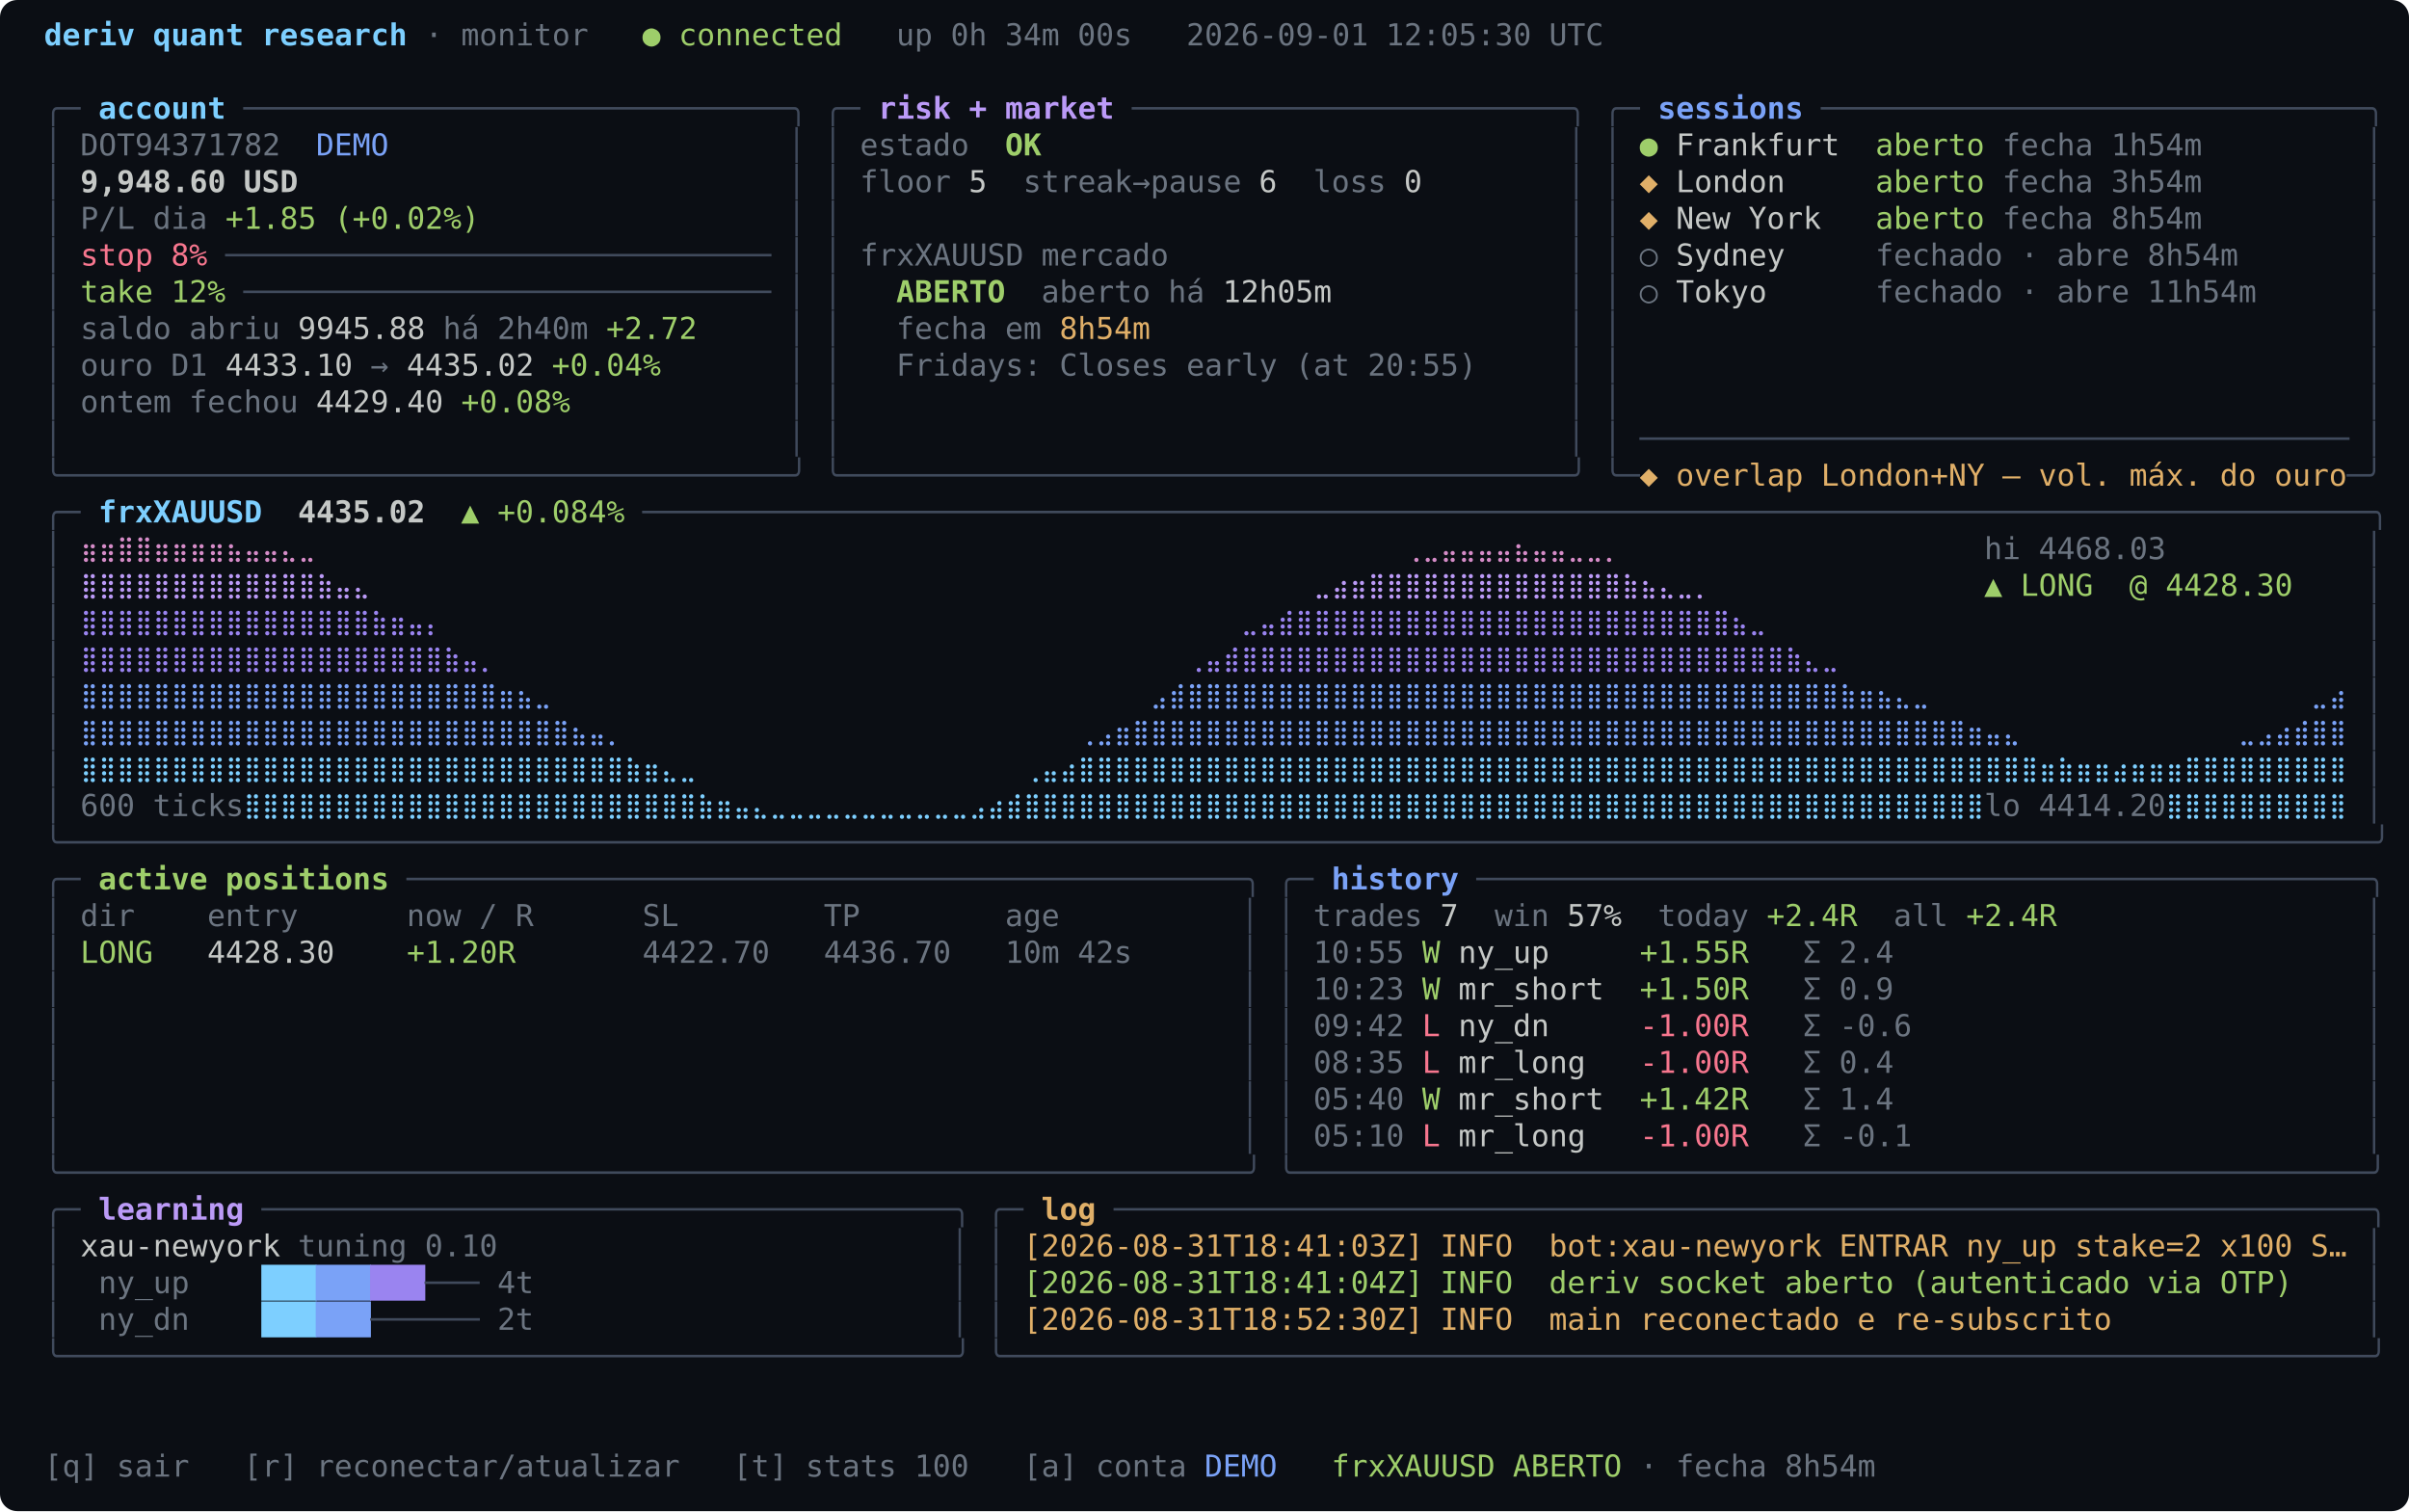
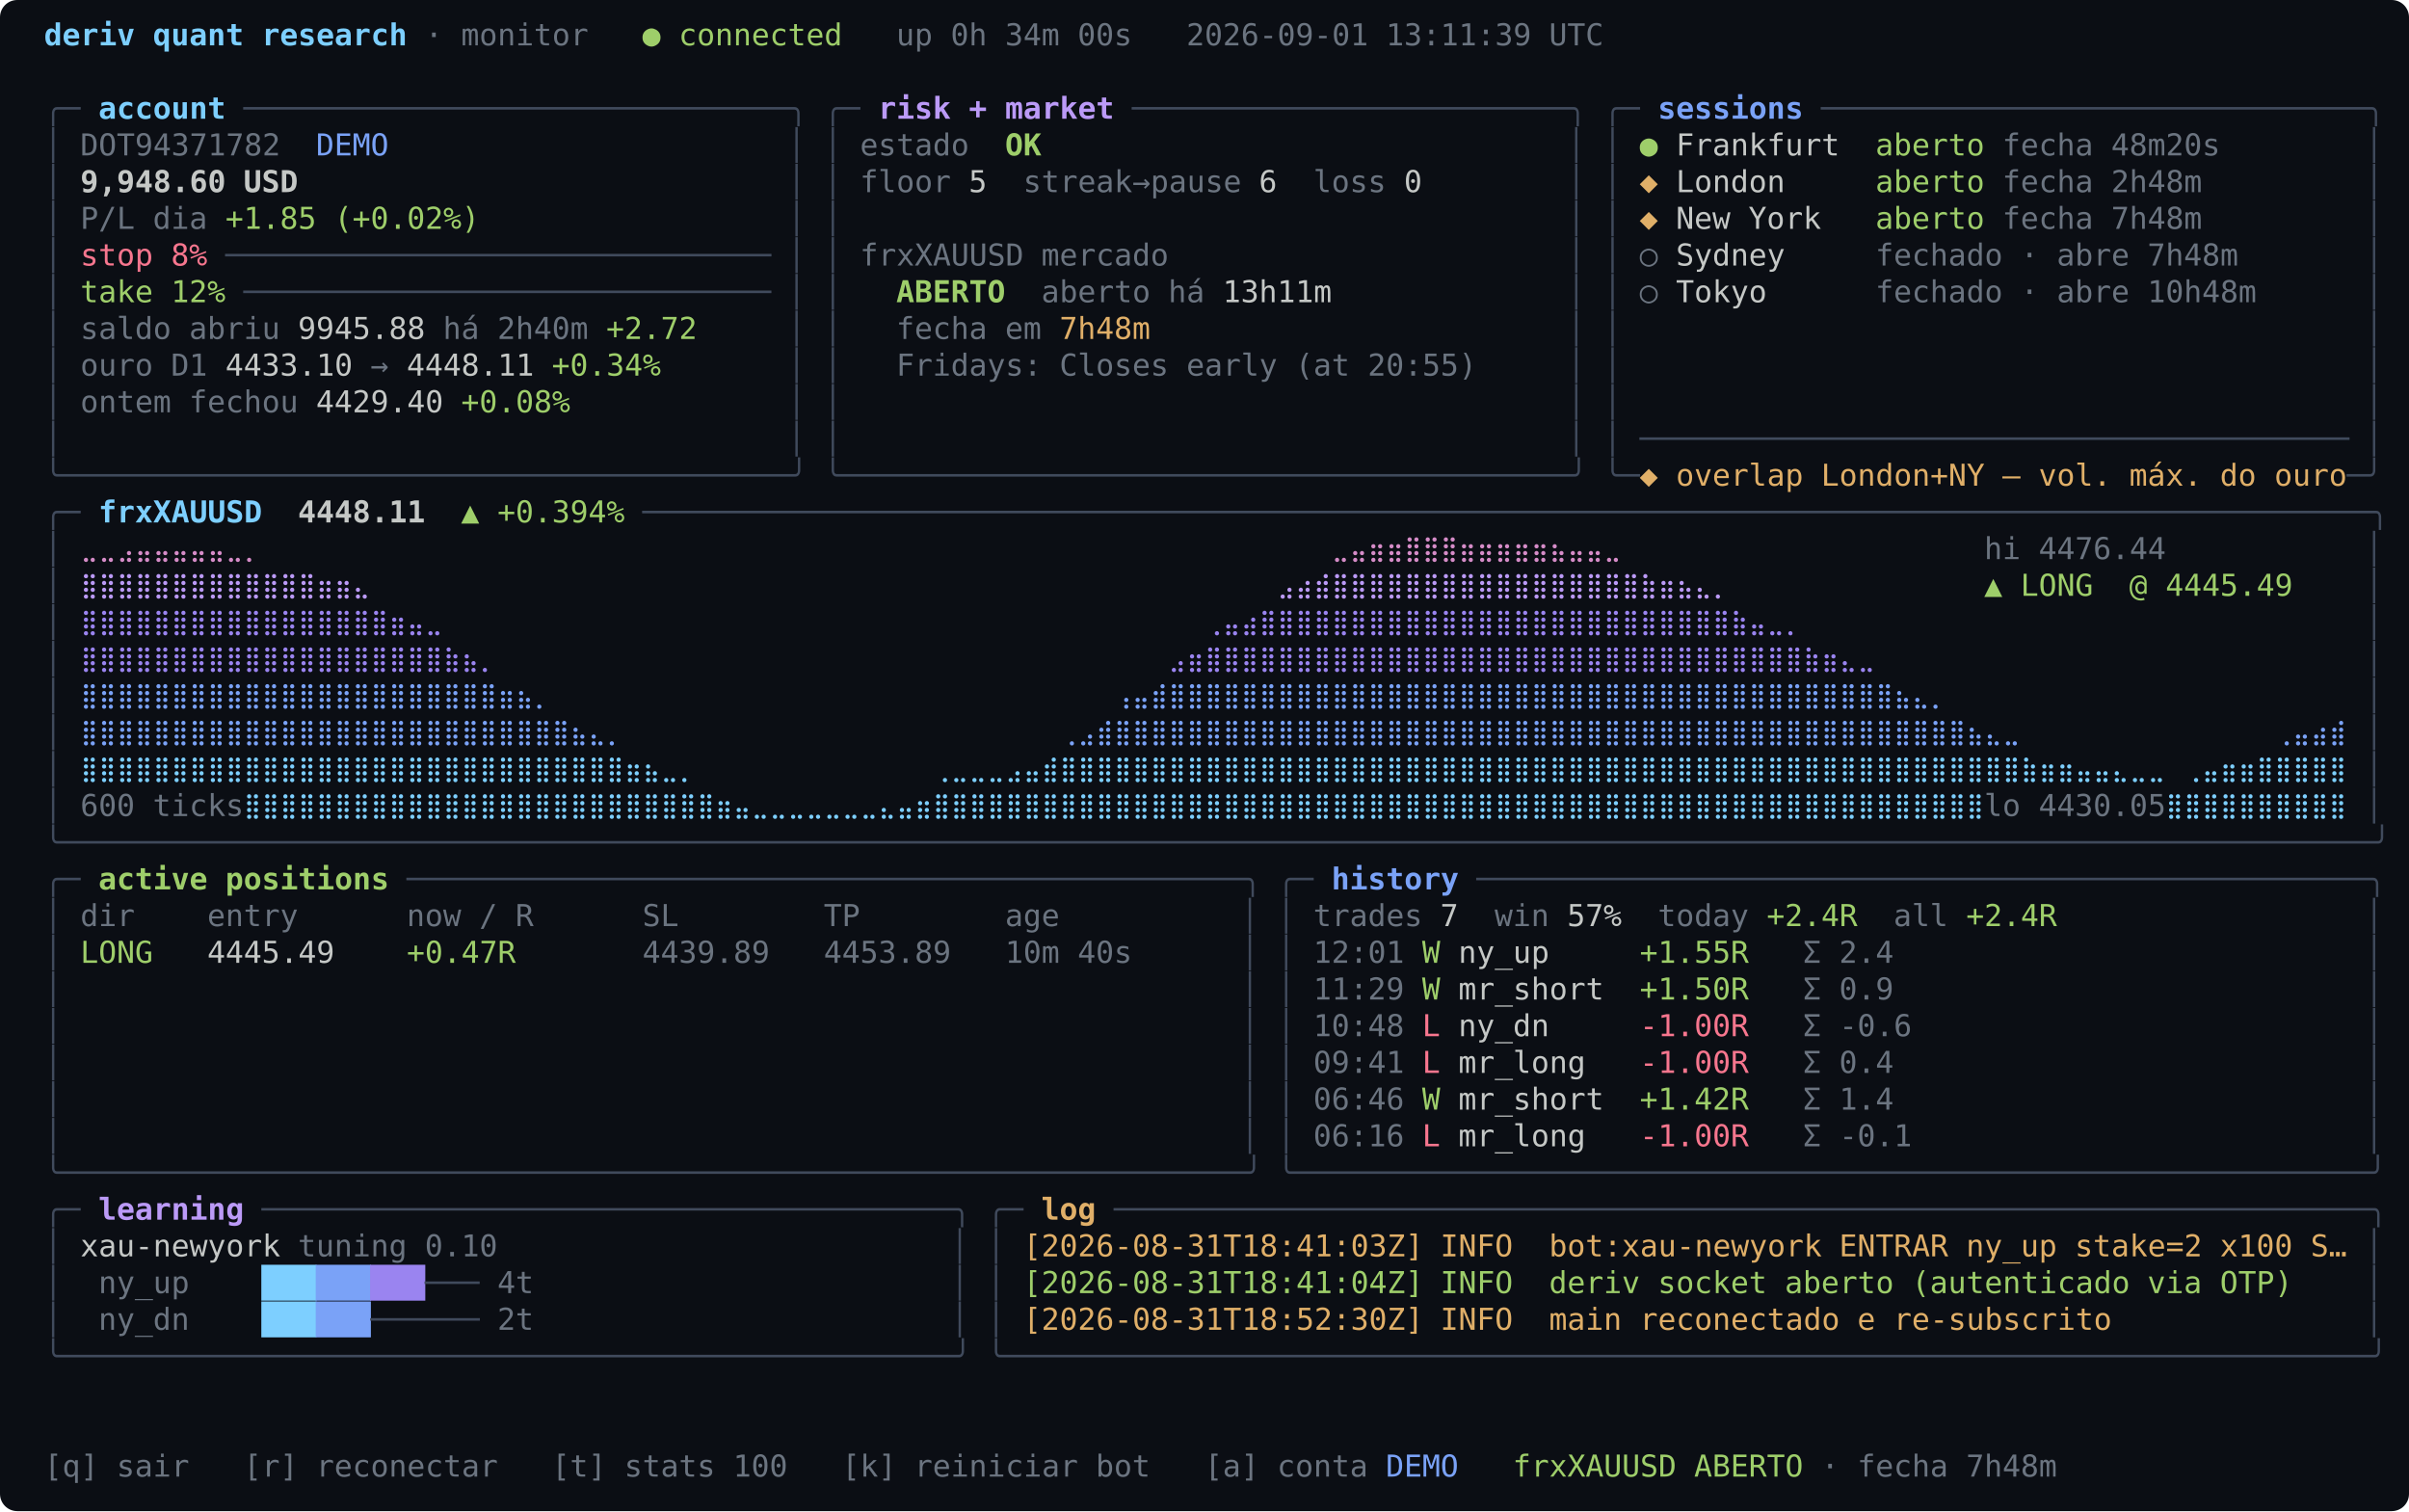
<svg xmlns="http://www.w3.org/2000/svg" width="1116" height="700" viewBox="0 0 1116 700" font-family="ui-monospace, SFMono-Regular, Menlo, Consolas, monospace" font-size="14">
  <rect width="1116" height="700" rx="8" fill="#0b0e14" />
  <g transform="translate(12,8)" xml:space="preserve">
    <text x="8.4" y="13.0" fill="#7dcfff" font-weight="600">deriv</text>
    <text x="58.8" y="13.0" fill="#7dcfff" font-weight="600">quant</text>
    <text x="109.2" y="13.0" fill="#7dcfff" font-weight="600">research</text>
    <text x="184.8" y="13.0" fill="#6b7480">·</text>
    <text x="201.6" y="13.0" fill="#6b7480">monitor</text>
    <text x="285.6" y="13.0" fill="#9ece6a">●</text>
    <text x="302.4" y="13.0" fill="#9ece6a">connected</text>
    <text x="403.2" y="13.0" fill="#6b7480">up</text>
    <text x="428.4" y="13.0" fill="#6b7480">0h</text>
    <text x="453.6" y="13.0" fill="#6b7480">34m</text>
    <text x="487.2" y="13.0" fill="#6b7480">00s</text>
    <text x="537.6" y="13.0" fill="#6b7480">2026-09-01</text>
-     <text x="630.0" y="13.0" fill="#6b7480">12:05:30</text>
+     <text x="630.0" y="13.0" fill="#6b7480">13:11:39</text>
    <text x="705.6" y="13.0" fill="#6b7480">UTC</text>
    <text x="8.4" y="47.0" fill="#404a5c">╭─</text>
    <text x="33.6" y="47.0" fill="#7dcfff" font-weight="600">account</text>
    <text x="100.8" y="47.0" fill="#404a5c">──────────────────────────────╮</text>
    <text x="369.6" y="47.0" fill="#404a5c">╭─</text>
    <text x="394.8" y="47.0" fill="#bb9af7" font-weight="600">risk</text>
    <text x="436.8" y="47.0" fill="#bb9af7" font-weight="600">+</text>
    <text x="453.6" y="47.0" fill="#bb9af7" font-weight="600">market</text>
    <text x="512.4" y="47.0" fill="#404a5c">────────────────────────╮</text>
    <text x="730.8" y="47.0" fill="#404a5c">╭─</text>
    <text x="756.0" y="47.0" fill="#7aa2f7" font-weight="600">sessions</text>
    <text x="831.6" y="47.0" fill="#404a5c">──────────────────────────────╮</text>
    <text x="8.4" y="64.0" fill="#404a5c">│</text>
    <text x="25.2" y="64.0" fill="#6b7480">DOT94371782</text>
    <text x="134.4" y="64.0" fill="#7aa2f7">DEMO</text>
    <text x="352.8" y="64.0" fill="#404a5c">│</text>
    <text x="369.6" y="64.0" fill="#404a5c">│</text>
    <text x="386.4" y="64.0" fill="#6b7480">estado</text>
    <text x="453.6" y="64.0" fill="#9ece6a" font-weight="600">OK</text>
    <text x="714.0" y="64.0" fill="#404a5c">│</text>
    <text x="730.8" y="64.0" fill="#404a5c">│</text>
    <text x="747.6" y="64.0" fill="#9ece6a">●</text>
    <text x="764.4" y="64.0" fill="#c5c8c6">Frankfurt</text>
    <text x="856.8" y="64.0" fill="#9ece6a">aberto</text>
    <text x="915.6" y="64.0" fill="#6b7480">fecha</text>
-     <text x="966.0" y="64.0" fill="#6b7480">1h54m</text>
+     <text x="966.0" y="64.0" fill="#6b7480">48m20s</text>
    <text x="1083.6" y="64.0" fill="#404a5c">│</text>
    <text x="8.4" y="81.0" fill="#404a5c">│</text>
    <text x="25.2" y="81.0" fill="#c5c8c6" font-weight="600">9,948.60</text>
    <text x="100.8" y="81.0" fill="#c5c8c6" font-weight="600">USD</text>
    <text x="352.8" y="81.0" fill="#404a5c">│</text>
    <text x="369.6" y="81.0" fill="#404a5c">│</text>
    <text x="386.4" y="81.0" fill="#6b7480">floor</text>
    <text x="436.8" y="81.0" fill="#c5c8c6">5</text>
    <text x="462.0" y="81.0" fill="#6b7480">streak→pause</text>
    <text x="571.2" y="81.0" fill="#c5c8c6">6</text>
    <text x="596.4" y="81.0" fill="#6b7480">loss</text>
    <text x="638.4" y="81.0" fill="#c5c8c6">0</text>
    <text x="714.0" y="81.0" fill="#404a5c">│</text>
    <text x="730.8" y="81.0" fill="#404a5c">│</text>
    <text x="747.6" y="81.0" fill="#e0af68">◆</text>
    <text x="764.4" y="81.0" fill="#c5c8c6">London</text>
    <text x="856.8" y="81.0" fill="#9ece6a">aberto</text>
    <text x="915.6" y="81.0" fill="#6b7480">fecha</text>
-     <text x="966.0" y="81.0" fill="#6b7480">3h54m</text>
+     <text x="966.0" y="81.0" fill="#6b7480">2h48m</text>
    <text x="1083.6" y="81.0" fill="#404a5c">│</text>
    <text x="8.4" y="98.0" fill="#404a5c">│</text>
    <text x="25.2" y="98.0" fill="#6b7480">P/L</text>
    <text x="58.8" y="98.0" fill="#6b7480">dia</text>
    <text x="92.4" y="98.0" fill="#9ece6a">+1.85</text>
    <text x="142.8" y="98.0" fill="#9ece6a">(+0.02%)</text>
    <text x="352.8" y="98.0" fill="#404a5c">│</text>
    <text x="369.6" y="98.0" fill="#404a5c">│</text>
    <text x="714.0" y="98.0" fill="#404a5c">│</text>
    <text x="730.8" y="98.0" fill="#404a5c">│</text>
    <text x="747.6" y="98.0" fill="#e0af68">◆</text>
    <text x="764.4" y="98.0" fill="#c5c8c6">New</text>
    <text x="798.0" y="98.0" fill="#c5c8c6">York</text>
    <text x="856.8" y="98.0" fill="#9ece6a">aberto</text>
    <text x="915.6" y="98.0" fill="#6b7480">fecha</text>
-     <text x="966.0" y="98.0" fill="#6b7480">8h54m</text>
+     <text x="966.0" y="98.0" fill="#6b7480">7h48m</text>
    <text x="1083.6" y="98.0" fill="#404a5c">│</text>
    <text x="8.4" y="115.0" fill="#404a5c">│</text>
    <text x="25.2" y="115.0" fill="#f7768e">stop</text>
    <text x="67.2" y="115.0" fill="#f7768e">8%</text>
    <text x="92.4" y="115.0" fill="#404a5c">──────────────────────────────</text>
    <text x="352.8" y="115.0" fill="#404a5c">│</text>
    <text x="369.6" y="115.0" fill="#404a5c">│</text>
    <text x="386.4" y="115.0" fill="#6b7480">frxXAUUSD</text>
    <text x="470.4" y="115.0" fill="#6b7480">mercado</text>
    <text x="714.0" y="115.0" fill="#404a5c">│</text>
    <text x="730.8" y="115.0" fill="#404a5c">│</text>
    <text x="747.6" y="115.0" fill="#6b7480">○</text>
    <text x="764.4" y="115.0" fill="#c5c8c6">Sydney</text>
    <text x="856.8" y="115.0" fill="#6b7480">fechado</text>
    <text x="924.0" y="115.0" fill="#6b7480">·</text>
    <text x="940.8" y="115.0" fill="#6b7480">abre</text>
-     <text x="982.8" y="115.0" fill="#6b7480">8h54m</text>
+     <text x="982.8" y="115.0" fill="#6b7480">7h48m</text>
    <text x="1083.6" y="115.0" fill="#404a5c">│</text>
    <text x="8.4" y="132.0" fill="#404a5c">│</text>
    <text x="25.2" y="132.0" fill="#9ece6a">take</text>
    <text x="67.2" y="132.0" fill="#9ece6a">12%</text>
    <text x="100.8" y="132.0" fill="#404a5c">─────────────────────────────</text>
    <text x="352.8" y="132.0" fill="#404a5c">│</text>
    <text x="369.6" y="132.0" fill="#404a5c">│</text>
    <text x="403.2" y="132.0" fill="#9ece6a" font-weight="600">ABERTO</text>
    <text x="470.4" y="132.0" fill="#6b7480">aberto</text>
    <text x="529.2" y="132.0" fill="#6b7480">há</text>
-     <text x="554.4" y="132.0" fill="#c5c8c6">12h05m</text>
+     <text x="554.4" y="132.0" fill="#c5c8c6">13h11m</text>
    <text x="714.0" y="132.0" fill="#404a5c">│</text>
    <text x="730.8" y="132.0" fill="#404a5c">│</text>
    <text x="747.6" y="132.0" fill="#6b7480">○</text>
    <text x="764.4" y="132.0" fill="#c5c8c6">Tokyo</text>
    <text x="856.8" y="132.0" fill="#6b7480">fechado</text>
    <text x="924.0" y="132.0" fill="#6b7480">·</text>
    <text x="940.8" y="132.0" fill="#6b7480">abre</text>
-     <text x="982.8" y="132.0" fill="#6b7480">11h54m</text>
+     <text x="982.8" y="132.0" fill="#6b7480">10h48m</text>
    <text x="1083.6" y="132.0" fill="#404a5c">│</text>
    <text x="8.4" y="149.0" fill="#404a5c">│</text>
    <text x="25.2" y="149.0" fill="#6b7480">saldo</text>
    <text x="75.6" y="149.0" fill="#6b7480">abriu</text>
    <text x="126.0" y="149.0" fill="#c5c8c6">9945.88</text>
    <text x="193.2" y="149.0" fill="#6b7480">há</text>
    <text x="218.4" y="149.0" fill="#6b7480">2h40m</text>
    <text x="268.8" y="149.0" fill="#9ece6a">+2.72</text>
    <text x="352.8" y="149.0" fill="#404a5c">│</text>
    <text x="369.6" y="149.0" fill="#404a5c">│</text>
    <text x="403.2" y="149.0" fill="#6b7480">fecha</text>
    <text x="453.6" y="149.0" fill="#6b7480">em</text>
-     <text x="478.8" y="149.0" fill="#e0af68">8h54m</text>
+     <text x="478.8" y="149.0" fill="#e0af68">7h48m</text>
    <text x="714.0" y="149.0" fill="#404a5c">│</text>
    <text x="730.8" y="149.0" fill="#404a5c">│</text>
    <text x="1083.6" y="149.0" fill="#404a5c">│</text>
    <text x="8.4" y="166.0" fill="#404a5c">│</text>
    <text x="25.2" y="166.0" fill="#6b7480">ouro</text>
    <text x="67.2" y="166.0" fill="#6b7480">D1</text>
    <text x="92.4" y="166.0" fill="#c5c8c6">4433.10</text>
    <text x="159.6" y="166.0" fill="#6b7480">→</text>
-     <text x="176.4" y="166.0" fill="#c5c8c6">4435.02</text>
-     <text x="243.6" y="166.0" fill="#9ece6a">+0.04%</text>
+     <text x="176.4" y="166.0" fill="#c5c8c6">4448.11</text>
+     <text x="243.6" y="166.0" fill="#9ece6a">+0.34%</text>
    <text x="352.8" y="166.0" fill="#404a5c">│</text>
    <text x="369.6" y="166.0" fill="#404a5c">│</text>
    <text x="403.2" y="166.0" fill="#6b7480">Fridays:</text>
    <text x="478.8" y="166.0" fill="#6b7480">Closes</text>
    <text x="537.6" y="166.0" fill="#6b7480">early</text>
    <text x="588.0" y="166.0" fill="#6b7480">(at</text>
    <text x="621.6" y="166.0" fill="#6b7480">20:55)</text>
    <text x="714.0" y="166.0" fill="#404a5c">│</text>
    <text x="730.8" y="166.0" fill="#404a5c">│</text>
    <text x="1083.6" y="166.0" fill="#404a5c">│</text>
    <text x="8.4" y="183.0" fill="#404a5c">│</text>
    <text x="25.2" y="183.0" fill="#6b7480">ontem</text>
    <text x="75.6" y="183.0" fill="#6b7480">fechou</text>
    <text x="134.4" y="183.0" fill="#c5c8c6">4429.40</text>
    <text x="201.6" y="183.0" fill="#9ece6a">+0.08%</text>
    <text x="352.8" y="183.0" fill="#404a5c">│</text>
    <text x="369.6" y="183.0" fill="#404a5c">│</text>
    <text x="714.0" y="183.0" fill="#404a5c">│</text>
    <text x="730.8" y="183.0" fill="#404a5c">│</text>
    <text x="1083.6" y="183.0" fill="#404a5c">│</text>
    <text x="8.4" y="200.0" fill="#404a5c">│</text>
    <text x="352.8" y="200.0" fill="#404a5c">│</text>
    <text x="369.6" y="200.0" fill="#404a5c">│</text>
    <text x="714.0" y="200.0" fill="#404a5c">│</text>
    <text x="730.8" y="200.0" fill="#404a5c">│</text>
    <text x="747.6" y="200.0" fill="#404a5c">───────────────────────────────────────</text>
    <text x="1083.6" y="200.0" fill="#404a5c">│</text>
    <text x="8.4" y="217.0" fill="#404a5c">╰────────────────────────────────────────╯</text>
    <text x="369.6" y="217.0" fill="#404a5c">╰────────────────────────────────────────╯</text>
    <text x="730.8" y="217.0" fill="#404a5c">╰─</text>
    <text x="747.6" y="217.0" fill="#e0af68">◆</text>
    <text x="764.4" y="217.0" fill="#e0af68">overlap</text>
    <text x="831.6" y="217.0" fill="#e0af68">London+NY</text>
    <text x="915.6" y="217.0" fill="#e0af68">—</text>
    <text x="932.4" y="217.0" fill="#e0af68">vol.</text>
    <text x="974.4" y="217.0" fill="#e0af68">máx.</text>
    <text x="1016.4" y="217.0" fill="#e0af68">do</text>
    <text x="1041.6" y="217.0" fill="#e0af68">ouro</text>
    <text x="1075.2" y="217.0" fill="#404a5c">─╯</text>
    <text x="8.4" y="234.0" fill="#404a5c">╭─</text>
    <text x="33.6" y="234.0" fill="#7dcfff" font-weight="600">frxXAUUSD</text>
-     <text x="126.0" y="234.0" fill="#c5c8c6" font-weight="600">4435.02</text>
+     <text x="126.0" y="234.0" fill="#c5c8c6" font-weight="600">4448.11</text>
    <text x="201.6" y="234.0" fill="#9ece6a">▲</text>
-     <text x="218.4" y="234.0" fill="#9ece6a">+0.084%</text>
+     <text x="218.4" y="234.0" fill="#9ece6a">+0.394%</text>
    <text x="285.6" y="234.0" fill="#404a5c">───────────────────────────────────────────────────────────────────────────────────────────────╮</text>
    <text x="8.4" y="251.0" fill="#404a5c">│</text>
-     <text x="25.2" y="251.0" fill="#d68cc8">⣶⣶⣿⣿⣶⣶⣶⣶⣦⣤⣤⣄⣀</text>
-     <text x="638.4" y="251.0" fill="#d68cc8">⢀⣀⣤⣤⣤⣤⣦⣤⣤⣀⣀⡀</text>
+     <text x="25.2" y="251.0" fill="#d68cc8">⣀⣀⣠⣤⣤⣤⣤⣤⣀⡀</text>
+     <text x="604.8" y="251.0" fill="#d68cc8">⣀⣤⣶⣶⣿⣿⣿⣶⣶⣶⣶⣶⣦⣤⣤⣀</text>
    <text x="907.2" y="251.0" fill="#6b7480">hi</text>
-     <text x="932.4" y="251.0" fill="#6b7480">4468.03</text>
+     <text x="932.4" y="251.0" fill="#6b7480">4476.44</text>
    <text x="1083.6" y="251.0" fill="#404a5c">│</text>
    <text x="8.4" y="268.0" fill="#404a5c">│</text>
-     <text x="25.2" y="268.0" fill="#bb9af7">⣿⣿⣿⣿⣿⣿⣿⣿⣿⣿⣿⣿⣿⣷⣤⣄</text>
-     <text x="596.4" y="268.0" fill="#bb9af7">⣀⣴⣶⣿⣿⣿⣿⣿⣿⣿⣿⣿⣿⣿⣿⣿⣿⣷⣦⣄⣀⡀</text>
+     <text x="25.2" y="268.0" fill="#bb9af7">⣿⣿⣿⣿⣿⣿⣿⣿⣿⣿⣿⣿⣿⣶⣶⣄</text>
+     <text x="579.6" y="268.0" fill="#bb9af7">⣠⣴⣾⣿⣿⣿⣿⣿⣿⣿⣿⣿⣿⣿⣿⣿⣿⣿⣿⣿⣷⣶⣦⣄⡀</text>
    <text x="907.2" y="268.0" fill="#9ece6a">▲</text>
    <text x="924.0" y="268.0" fill="#9ece6a">LONG</text>
    <text x="974.4" y="268.0" fill="#9ece6a">@</text>
-     <text x="991.2" y="268.0" fill="#9ece6a">4428.30</text>
+     <text x="991.2" y="268.0" fill="#9ece6a">4445.49</text>
    <text x="1083.6" y="268.0" fill="#404a5c">│</text>
    <text x="8.4" y="285.0" fill="#404a5c">│</text>
-     <text x="25.2" y="285.0" fill="#9a84f0">⣿⣿⣿⣿⣿⣿⣿⣿⣿⣿⣿⣿⣿⣿⣿⣿⣷⣶⣤⡄</text>
-     <text x="562.8" y="285.0" fill="#9a84f0">⣀⣤⣾⣿⣿⣿⣿⣿⣿⣿⣿⣿⣿⣿⣿⣿⣿⣿⣿⣿⣿⣿⣿⣿⣿⣿⣿⣦⣀</text>
+     <text x="25.2" y="285.0" fill="#9a84f0">⣿⣿⣿⣿⣿⣿⣿⣿⣿⣿⣿⣿⣿⣿⣿⣿⣿⣶⣤⣀</text>
+     <text x="546.0" y="285.0" fill="#9a84f0">⢀⣤⣴⣿⣿⣿⣿⣿⣿⣿⣿⣿⣿⣿⣿⣿⣿⣿⣿⣿⣿⣿⣿⣿⣿⣿⣿⣿⣿⣷⣤⣀⡀</text>
    <text x="1083.6" y="285.0" fill="#404a5c">│</text>
    <text x="8.4" y="302.0" fill="#404a5c">│</text>
-     <text x="25.2" y="302.0" fill="#9a84f0">⣿⣿⣿⣿⣿⣿⣿⣿⣿⣿⣿⣿⣿⣿⣿⣿⣿⣿⣿⣿⣷⣤⡀</text>
-     <text x="537.6" y="302.0" fill="#9a84f0">⢀⣤⣾⣿⣿⣿⣿⣿⣿⣿⣿⣿⣿⣿⣿⣿⣿⣿⣿⣿⣿⣿⣿⣿⣿⣿⣿⣿⣿⣿⣿⣿⣿⣷⣄⣀</text>
+     <text x="25.2" y="302.0" fill="#9a84f0">⣿⣿⣿⣿⣿⣿⣿⣿⣿⣿⣿⣿⣿⣿⣿⣿⣿⣿⣿⣿⣷⣦⡀</text>
+     <text x="529.2" y="302.0" fill="#9a84f0">⣠⣶⣿⣿⣿⣿⣿⣿⣿⣿⣿⣿⣿⣿⣿⣿⣿⣿⣿⣿⣿⣿⣿⣿⣿⣿⣿⣿⣿⣿⣿⣿⣿⣿⣿⣷⣶⣄⣀</text>
    <text x="1083.6" y="302.0" fill="#404a5c">│</text>
    <text x="8.4" y="319.0" fill="#404a5c">│</text>
-     <text x="25.2" y="319.0" fill="#7aa2f7">⣿⣿⣿⣿⣿⣿⣿⣿⣿⣿⣿⣿⣿⣿⣿⣿⣿⣿⣿⣿⣿⣿⣿⣶⣦⣀</text>
-     <text x="520.8" y="319.0" fill="#7aa2f7">⣠⣾⣿⣿⣿⣿⣿⣿⣿⣿⣿⣿⣿⣿⣿⣿⣿⣿⣿⣿⣿⣿⣿⣿⣿⣿⣿⣿⣿⣿⣿⣿⣿⣿⣿⣿⣿⣿⣷⣶⣦⣄⣀</text>
-     <text x="1058.4" y="319.0" fill="#7aa2f7">⣀⣴</text>
+     <text x="25.2" y="319.0" fill="#7aa2f7">⣿⣿⣿⣿⣿⣿⣿⣿⣿⣿⣿⣿⣿⣿⣿⣿⣿⣿⣿⣿⣿⣿⣿⣶⣦⡀</text>
+     <text x="504.0" y="319.0" fill="#7aa2f7">⢠⣤⣾⣿⣿⣿⣿⣿⣿⣿⣿⣿⣿⣿⣿⣿⣿⣿⣿⣿⣿⣿⣿⣿⣿⣿⣿⣿⣿⣿⣿⣿⣿⣿⣿⣿⣿⣿⣿⣿⣿⣿⣿⣦⣄⡀</text>
    <text x="1083.6" y="319.0" fill="#404a5c">│</text>
    <text x="8.4" y="336.0" fill="#404a5c">│</text>
-     <text x="25.2" y="336.0" fill="#7aa2f7">⣿⣿⣿⣿⣿⣿⣿⣿⣿⣿⣿⣿⣿⣿⣿⣿⣿⣿⣿⣿⣿⣿⣿⣿⣿⣿⣿⣦⣤⡀</text>
-     <text x="487.2" y="336.0" fill="#7aa2f7">⢀⣠⣶⣿⣿⣿⣿⣿⣿⣿⣿⣿⣿⣿⣿⣿⣿⣿⣿⣿⣿⣿⣿⣿⣿⣿⣿⣿⣿⣿⣿⣿⣿⣿⣿⣿⣿⣿⣿⣿⣿⣿⣿⣿⣿⣿⣿⣿⣿⣶⣤⣄</text>
-     <text x="1024.8" y="336.0" fill="#7aa2f7">⣀⣠⣴⣾⣿⣿</text>
+     <text x="25.2" y="336.0" fill="#7aa2f7">⣿⣿⣿⣿⣿⣿⣿⣿⣿⣿⣿⣿⣿⣿⣿⣿⣿⣿⣿⣿⣿⣿⣿⣿⣿⣿⣿⣦⣄⡀</text>
+     <text x="478.8" y="336.0" fill="#7aa2f7">⢀⣠⣾⣿⣿⣿⣿⣿⣿⣿⣿⣿⣿⣿⣿⣿⣿⣿⣿⣿⣿⣿⣿⣿⣿⣿⣿⣿⣿⣿⣿⣿⣿⣿⣿⣿⣿⣿⣿⣿⣿⣿⣿⣿⣿⣿⣿⣿⣿⣿⣦⣄⣀</text>
+     <text x="1041.6" y="336.0" fill="#7aa2f7">⢀⣤⣴⣾</text>
    <text x="1083.6" y="336.0" fill="#404a5c">│</text>
    <text x="8.4" y="353.0" fill="#404a5c">│</text>
-     <text x="25.2" y="353.0" fill="#7dcfff">⣿⣿⣿⣿⣿⣿⣿⣿⣿⣿⣿⣿⣿⣿⣿⣿⣿⣿⣿⣿⣿⣿⣿⣿⣿⣿⣿⣿⣿⣿⣷⣶⣄⣀</text>
-     <text x="462.0" y="353.0" fill="#7dcfff">⢀⣤⣴⣿⣿⣿⣿⣿⣿⣿⣿⣿⣿⣿⣿⣿⣿⣿⣿⣿⣿⣿⣿⣿⣿⣿⣿⣿⣿⣿⣿⣿⣿⣿⣿⣿⣿⣿⣿⣿⣿⣿⣿⣿⣿⣿⣿⣿⣿⣿⣿⣿⣿⣿⣿⣿⣶⣷⣶⣶⣴⣶⣶⣶⣿⣿⣿⣿⣿⣿⣿⣿⣿</text>
+     <text x="25.2" y="353.0" fill="#7dcfff">⣿⣿⣿⣿⣿⣿⣿⣿⣿⣿⣿⣿⣿⣿⣿⣿⣿⣿⣿⣿⣿⣿⣿⣿⣿⣿⣿⣿⣿⣿⣶⣦⣀⡀</text>
+     <text x="420.0" y="353.0" fill="#7dcfff">⢀⣀⣀⣀⣠⣤⣾⣿⣿⣿⣿⣿⣿⣿⣿⣿⣿⣿⣿⣿⣿⣿⣿⣿⣿⣿⣿⣿⣿⣿⣿⣿⣿⣿⣿⣿⣿⣿⣿⣿⣿⣿⣿⣿⣿⣿⣿⣿⣿⣿⣿⣿⣿⣿⣿⣿⣿⣿⣿⣿⣷⣶⣶⣤⣤⣄⣀⣀</text>
+     <text x="999.6" y="353.0" fill="#7dcfff">⢀⣤⣶⣶⣿⣿⣿⣿⣿</text>
    <text x="1083.6" y="353.0" fill="#404a5c">│</text>
    <text x="8.4" y="370.0" fill="#404a5c">│</text>
    <text x="25.2" y="370.0" fill="#6b7480">600</text>
    <text x="58.8" y="370.0" fill="#6b7480">ticks</text>
-     <text x="100.8" y="370.0" fill="#7dcfff">⣿⣿⣿⣿⣿⣿⣿⣿⣿⣿⣿⣿⣿⣿⣿⣿⣿⣿⣿⣿⣿⣿⣿⣿⣿⣷⣶⣤⣄⣀⣀⣀⣀⣀⣀⣀⣀⣀⣀⣀⣠⣴⣾⣿⣿⣿⣿⣿⣿⣿⣿⣿⣿⣿⣿⣿⣿⣿⣿⣿⣿⣿⣿⣿⣿⣿⣿⣿⣿⣿⣿⣿⣿⣿⣿⣿⣿⣿⣿⣿⣿⣿⣿⣿⣿⣿⣿⣿⣿⣿⣿⣿⣿⣿⣿⣿</text>
+     <text x="100.8" y="370.0" fill="#7dcfff">⣿⣿⣿⣿⣿⣿⣿⣿⣿⣿⣿⣿⣿⣿⣿⣿⣿⣿⣿⣿⣿⣿⣿⣿⣿⣿⣶⣤⣀⣀⣀⣀⣀⣀⣀⣄⣤⣶⣿⣿⣿⣿⣿⣿⣿⣿⣿⣿⣿⣿⣿⣿⣿⣿⣿⣿⣿⣿⣿⣿⣿⣿⣿⣿⣿⣿⣿⣿⣿⣿⣿⣿⣿⣿⣿⣿⣿⣿⣿⣿⣿⣿⣿⣿⣿⣿⣿⣿⣿⣿⣿⣿⣿⣿⣿⣿</text>
    <text x="907.2" y="370.0" fill="#6b7480">lo</text>
-     <text x="932.4" y="370.0" fill="#6b7480">4414.20</text>
+     <text x="932.4" y="370.0" fill="#6b7480">4430.05</text>
    <text x="991.2" y="370.0" fill="#7dcfff">⣿⣿⣿⣿⣿⣿⣿⣿⣿⣿</text>
    <text x="1083.6" y="370.0" fill="#404a5c">│</text>
    <text x="8.4" y="387.0" fill="#404a5c">╰───────────────────────────────────────────────────────────────────────────────────────────────────────────────────────────────╯</text>
    <text x="8.4" y="404.0" fill="#404a5c">╭─</text>
    <text x="33.6" y="404.0" fill="#9ece6a" font-weight="600">active</text>
    <text x="92.4" y="404.0" fill="#9ece6a" font-weight="600">positions</text>
    <text x="176.4" y="404.0" fill="#404a5c">──────────────────────────────────────────────╮</text>
    <text x="579.6" y="404.0" fill="#404a5c">╭─</text>
    <text x="604.8" y="404.0" fill="#7aa2f7" font-weight="600">history</text>
    <text x="672.0" y="404.0" fill="#404a5c">─────────────────────────────────────────────────╮</text>
    <text x="8.4" y="421.0" fill="#404a5c">│</text>
    <text x="25.2" y="421.0" fill="#6b7480">dir</text>
    <text x="84.0" y="421.0" fill="#6b7480">entry</text>
    <text x="176.4" y="421.0" fill="#6b7480">now</text>
    <text x="210.0" y="421.0" fill="#6b7480">/</text>
    <text x="226.8" y="421.0" fill="#6b7480">R</text>
    <text x="285.6" y="421.0" fill="#6b7480">SL</text>
    <text x="369.6" y="421.0" fill="#6b7480">TP</text>
    <text x="453.6" y="421.0" fill="#6b7480">age</text>
    <text x="562.8" y="421.0" fill="#404a5c">│</text>
    <text x="579.6" y="421.0" fill="#404a5c">│</text>
    <text x="596.4" y="421.0" fill="#6b7480">trades</text>
    <text x="655.2" y="421.0" fill="#c5c8c6">7</text>
    <text x="680.4" y="421.0" fill="#6b7480">win</text>
    <text x="714.0" y="421.0" fill="#c5c8c6">57%</text>
    <text x="756.0" y="421.0" fill="#6b7480">today</text>
    <text x="806.4" y="421.0" fill="#9ece6a">+2.4R</text>
    <text x="865.2" y="421.0" fill="#6b7480">all</text>
    <text x="898.8" y="421.0" fill="#9ece6a">+2.4R</text>
    <text x="1083.6" y="421.0" fill="#404a5c">│</text>
    <text x="8.4" y="438.0" fill="#404a5c">│</text>
    <text x="25.2" y="438.0" fill="#9ece6a">LONG</text>
-     <text x="84.0" y="438.0" fill="#c5c8c6">4428.30</text>
-     <text x="176.4" y="438.0" fill="#9ece6a">+1.20R</text>
-     <text x="285.6" y="438.0" fill="#6b7480">4422.70</text>
-     <text x="369.6" y="438.0" fill="#6b7480">4436.70</text>
+     <text x="84.0" y="438.0" fill="#c5c8c6">4445.49</text>
+     <text x="176.4" y="438.0" fill="#9ece6a">+0.47R</text>
+     <text x="285.6" y="438.0" fill="#6b7480">4439.89</text>
+     <text x="369.6" y="438.0" fill="#6b7480">4453.89</text>
    <text x="453.6" y="438.0" fill="#6b7480">10m</text>
-     <text x="487.2" y="438.0" fill="#6b7480">42s</text>
+     <text x="487.2" y="438.0" fill="#6b7480">40s</text>
    <text x="562.8" y="438.0" fill="#404a5c">│</text>
    <text x="579.6" y="438.0" fill="#404a5c">│</text>
-     <text x="596.4" y="438.0" fill="#6b7480">10:55</text>
+     <text x="596.4" y="438.0" fill="#6b7480">12:01</text>
    <text x="646.8" y="438.0" fill="#9ece6a">W</text>
    <text x="663.6" y="438.0" fill="#c5c8c6">ny_up</text>
    <text x="747.6" y="438.0" fill="#9ece6a">+1.55R</text>
    <text x="823.2" y="438.0" fill="#6b7480">Σ</text>
    <text x="840.0" y="438.0" fill="#6b7480">2.4</text>
    <text x="1083.6" y="438.0" fill="#404a5c">│</text>
    <text x="8.4" y="455.0" fill="#404a5c">│</text>
    <text x="562.8" y="455.0" fill="#404a5c">│</text>
    <text x="579.6" y="455.0" fill="#404a5c">│</text>
-     <text x="596.4" y="455.0" fill="#6b7480">10:23</text>
+     <text x="596.4" y="455.0" fill="#6b7480">11:29</text>
    <text x="646.8" y="455.0" fill="#9ece6a">W</text>
    <text x="663.6" y="455.0" fill="#c5c8c6">mr_short</text>
    <text x="747.6" y="455.0" fill="#9ece6a">+1.50R</text>
    <text x="823.2" y="455.0" fill="#6b7480">Σ</text>
    <text x="840.0" y="455.0" fill="#6b7480">0.9</text>
    <text x="1083.6" y="455.0" fill="#404a5c">│</text>
    <text x="8.4" y="472.0" fill="#404a5c">│</text>
    <text x="562.8" y="472.0" fill="#404a5c">│</text>
    <text x="579.6" y="472.0" fill="#404a5c">│</text>
-     <text x="596.4" y="472.0" fill="#6b7480">09:42</text>
+     <text x="596.4" y="472.0" fill="#6b7480">10:48</text>
    <text x="646.8" y="472.0" fill="#f7768e">L</text>
    <text x="663.6" y="472.0" fill="#c5c8c6">ny_dn</text>
    <text x="747.6" y="472.0" fill="#f7768e">-1.00R</text>
    <text x="823.2" y="472.0" fill="#6b7480">Σ</text>
    <text x="840.0" y="472.0" fill="#6b7480">-0.6</text>
    <text x="1083.6" y="472.0" fill="#404a5c">│</text>
    <text x="8.4" y="489.0" fill="#404a5c">│</text>
    <text x="562.8" y="489.0" fill="#404a5c">│</text>
    <text x="579.6" y="489.0" fill="#404a5c">│</text>
-     <text x="596.4" y="489.0" fill="#6b7480">08:35</text>
+     <text x="596.4" y="489.0" fill="#6b7480">09:41</text>
    <text x="646.8" y="489.0" fill="#f7768e">L</text>
    <text x="663.6" y="489.0" fill="#c5c8c6">mr_long</text>
    <text x="747.6" y="489.0" fill="#f7768e">-1.00R</text>
    <text x="823.2" y="489.0" fill="#6b7480">Σ</text>
    <text x="840.0" y="489.0" fill="#6b7480">0.4</text>
    <text x="1083.6" y="489.0" fill="#404a5c">│</text>
    <text x="8.4" y="506.0" fill="#404a5c">│</text>
    <text x="562.8" y="506.0" fill="#404a5c">│</text>
    <text x="579.6" y="506.0" fill="#404a5c">│</text>
-     <text x="596.4" y="506.0" fill="#6b7480">05:40</text>
+     <text x="596.4" y="506.0" fill="#6b7480">06:46</text>
    <text x="646.8" y="506.0" fill="#9ece6a">W</text>
    <text x="663.6" y="506.0" fill="#c5c8c6">mr_short</text>
    <text x="747.6" y="506.0" fill="#9ece6a">+1.42R</text>
    <text x="823.2" y="506.0" fill="#6b7480">Σ</text>
    <text x="840.0" y="506.0" fill="#6b7480">1.4</text>
    <text x="1083.6" y="506.0" fill="#404a5c">│</text>
    <text x="8.4" y="523.0" fill="#404a5c">│</text>
    <text x="562.8" y="523.0" fill="#404a5c">│</text>
    <text x="579.6" y="523.0" fill="#404a5c">│</text>
-     <text x="596.4" y="523.0" fill="#6b7480">05:10</text>
+     <text x="596.4" y="523.0" fill="#6b7480">06:16</text>
    <text x="646.8" y="523.0" fill="#f7768e">L</text>
    <text x="663.6" y="523.0" fill="#c5c8c6">mr_long</text>
    <text x="747.6" y="523.0" fill="#f7768e">-1.00R</text>
    <text x="823.2" y="523.0" fill="#6b7480">Σ</text>
    <text x="840.0" y="523.0" fill="#6b7480">-0.1</text>
    <text x="1083.6" y="523.0" fill="#404a5c">│</text>
    <text x="8.4" y="540.0" fill="#404a5c">╰─────────────────────────────────────────────────────────────────╯</text>
    <text x="579.6" y="540.0" fill="#404a5c">╰───────────────────────────────────────────────────────────╯</text>
    <text x="8.4" y="557.0" fill="#404a5c">╭─</text>
    <text x="33.6" y="557.0" fill="#bb9af7" font-weight="600">learning</text>
    <text x="109.2" y="557.0" fill="#404a5c">──────────────────────────────────────╮</text>
    <text x="445.2" y="557.0" fill="#404a5c">╭─</text>
    <text x="470.4" y="557.0" fill="#e0af68" font-weight="600">log</text>
    <text x="504.0" y="557.0" fill="#404a5c">─────────────────────────────────────────────────────────────────────╮</text>
    <text x="8.4" y="574.0" fill="#404a5c">│</text>
    <text x="25.2" y="574.0" fill="#c5c8c6">xau-newyork</text>
    <text x="126.0" y="574.0" fill="#6b7480">tuning</text>
    <text x="184.8" y="574.0" fill="#6b7480">0.10</text>
    <text x="428.4" y="574.0" fill="#404a5c">│</text>
    <text x="445.2" y="574.0" fill="#404a5c">│</text>
    <text x="462.0" y="574.0" fill="#e0af68">[2026-08-31T18:41:03Z]</text>
    <text x="655.2" y="574.0" fill="#e0af68">INFO</text>
    <text x="705.6" y="574.0" fill="#e0af68">bot:xau-newyork</text>
    <text x="840.0" y="574.0" fill="#e0af68">ENTRAR</text>
    <text x="898.8" y="574.0" fill="#e0af68">ny_up</text>
    <text x="949.2" y="574.0" fill="#e0af68">stake=2</text>
    <text x="1016.4" y="574.0" fill="#e0af68">x100</text>
    <text x="1058.4" y="574.0" fill="#e0af68">S…</text>
    <text x="1083.6" y="574.0" fill="#404a5c">│</text>
    <text x="8.4" y="591.0" fill="#404a5c">│</text>
    <text x="33.6" y="591.0" fill="#6b7480">ny_up</text>
    <text x="109.2" y="591.0" fill="#7dcfff">███</text>
    <text x="134.4" y="591.0" fill="#7aa2f7">███</text>
    <text x="159.6" y="591.0" fill="#9a84f0">███</text>
    <text x="184.8" y="591.0" fill="#404a5c">───</text>
    <text x="218.4" y="591.0" fill="#6b7480">4t</text>
    <text x="428.4" y="591.0" fill="#404a5c">│</text>
    <text x="445.2" y="591.0" fill="#404a5c">│</text>
    <text x="462.0" y="591.0" fill="#9ece6a">[2026-08-31T18:41:04Z]</text>
    <text x="655.2" y="591.0" fill="#9ece6a">INFO</text>
    <text x="705.6" y="591.0" fill="#9ece6a">deriv</text>
    <text x="756.0" y="591.0" fill="#9ece6a">socket</text>
    <text x="814.8" y="591.0" fill="#9ece6a">aberto</text>
    <text x="873.6" y="591.0" fill="#9ece6a">(autenticado</text>
    <text x="982.8" y="591.0" fill="#9ece6a">via</text>
    <text x="1016.4" y="591.0" fill="#9ece6a">OTP)</text>
    <text x="1083.6" y="591.0" fill="#404a5c">│</text>
    <text x="8.4" y="608.0" fill="#404a5c">│</text>
    <text x="33.6" y="608.0" fill="#6b7480">ny_dn</text>
    <text x="109.2" y="608.0" fill="#7dcfff">███</text>
    <text x="134.4" y="608.0" fill="#7aa2f7">███</text>
    <text x="159.6" y="608.0" fill="#404a5c">──────</text>
    <text x="218.4" y="608.0" fill="#6b7480">2t</text>
    <text x="428.4" y="608.0" fill="#404a5c">│</text>
    <text x="445.2" y="608.0" fill="#404a5c">│</text>
    <text x="462.0" y="608.0" fill="#e0af68">[2026-08-31T18:52:30Z]</text>
    <text x="655.2" y="608.0" fill="#e0af68">INFO</text>
    <text x="705.6" y="608.0" fill="#e0af68">main</text>
    <text x="747.6" y="608.0" fill="#e0af68">reconectado</text>
    <text x="848.4" y="608.0" fill="#e0af68">e</text>
    <text x="865.2" y="608.0" fill="#e0af68">re-subscrito</text>
    <text x="1083.6" y="608.0" fill="#404a5c">│</text>
    <text x="8.4" y="625.0" fill="#404a5c">╰─────────────────────────────────────────────────╯</text>
    <text x="445.2" y="625.0" fill="#404a5c">╰───────────────────────────────────────────────────────────────────────────╯</text>
    <text x="8.4" y="676.0" fill="#6b7480">[q]</text>
    <text x="42.0" y="676.0" fill="#6b7480">sair</text>
    <text x="100.8" y="676.0" fill="#6b7480">[r]</text>
-     <text x="134.4" y="676.0" fill="#6b7480">reconectar/atualizar</text>
-     <text x="327.6" y="676.0" fill="#6b7480">[t]</text>
-     <text x="361.2" y="676.0" fill="#6b7480">stats</text>
-     <text x="411.6" y="676.0" fill="#6b7480">100</text>
-     <text x="462.0" y="676.0" fill="#6b7480">[a]</text>
-     <text x="495.6" y="676.0" fill="#6b7480">conta</text>
-     <text x="546.0" y="676.0" fill="#7aa2f7">DEMO</text>
-     <text x="604.8" y="676.0" fill="#9ece6a">frxXAUUSD</text>
-     <text x="688.8" y="676.0" fill="#9ece6a">ABERTO</text>
-     <text x="747.6" y="676.0" fill="#6b7480">·</text>
-     <text x="764.4" y="676.0" fill="#6b7480">fecha</text>
-     <text x="814.8" y="676.0" fill="#6b7480">8h54m</text>
+     <text x="134.4" y="676.0" fill="#6b7480">reconectar</text>
+     <text x="243.6" y="676.0" fill="#6b7480">[t]</text>
+     <text x="277.2" y="676.0" fill="#6b7480">stats</text>
+     <text x="327.6" y="676.0" fill="#6b7480">100</text>
+     <text x="378.0" y="676.0" fill="#6b7480">[k]</text>
+     <text x="411.6" y="676.0" fill="#6b7480">reiniciar</text>
+     <text x="495.6" y="676.0" fill="#6b7480">bot</text>
+     <text x="546.0" y="676.0" fill="#6b7480">[a]</text>
+     <text x="579.6" y="676.0" fill="#6b7480">conta</text>
+     <text x="630.0" y="676.0" fill="#7aa2f7">DEMO</text>
+     <text x="688.8" y="676.0" fill="#9ece6a">frxXAUUSD</text>
+     <text x="772.8" y="676.0" fill="#9ece6a">ABERTO</text>
+     <text x="831.6" y="676.0" fill="#6b7480">·</text>
+     <text x="848.4" y="676.0" fill="#6b7480">fecha</text>
+     <text x="898.8" y="676.0" fill="#6b7480">7h48m</text>
  </g>
</svg>
